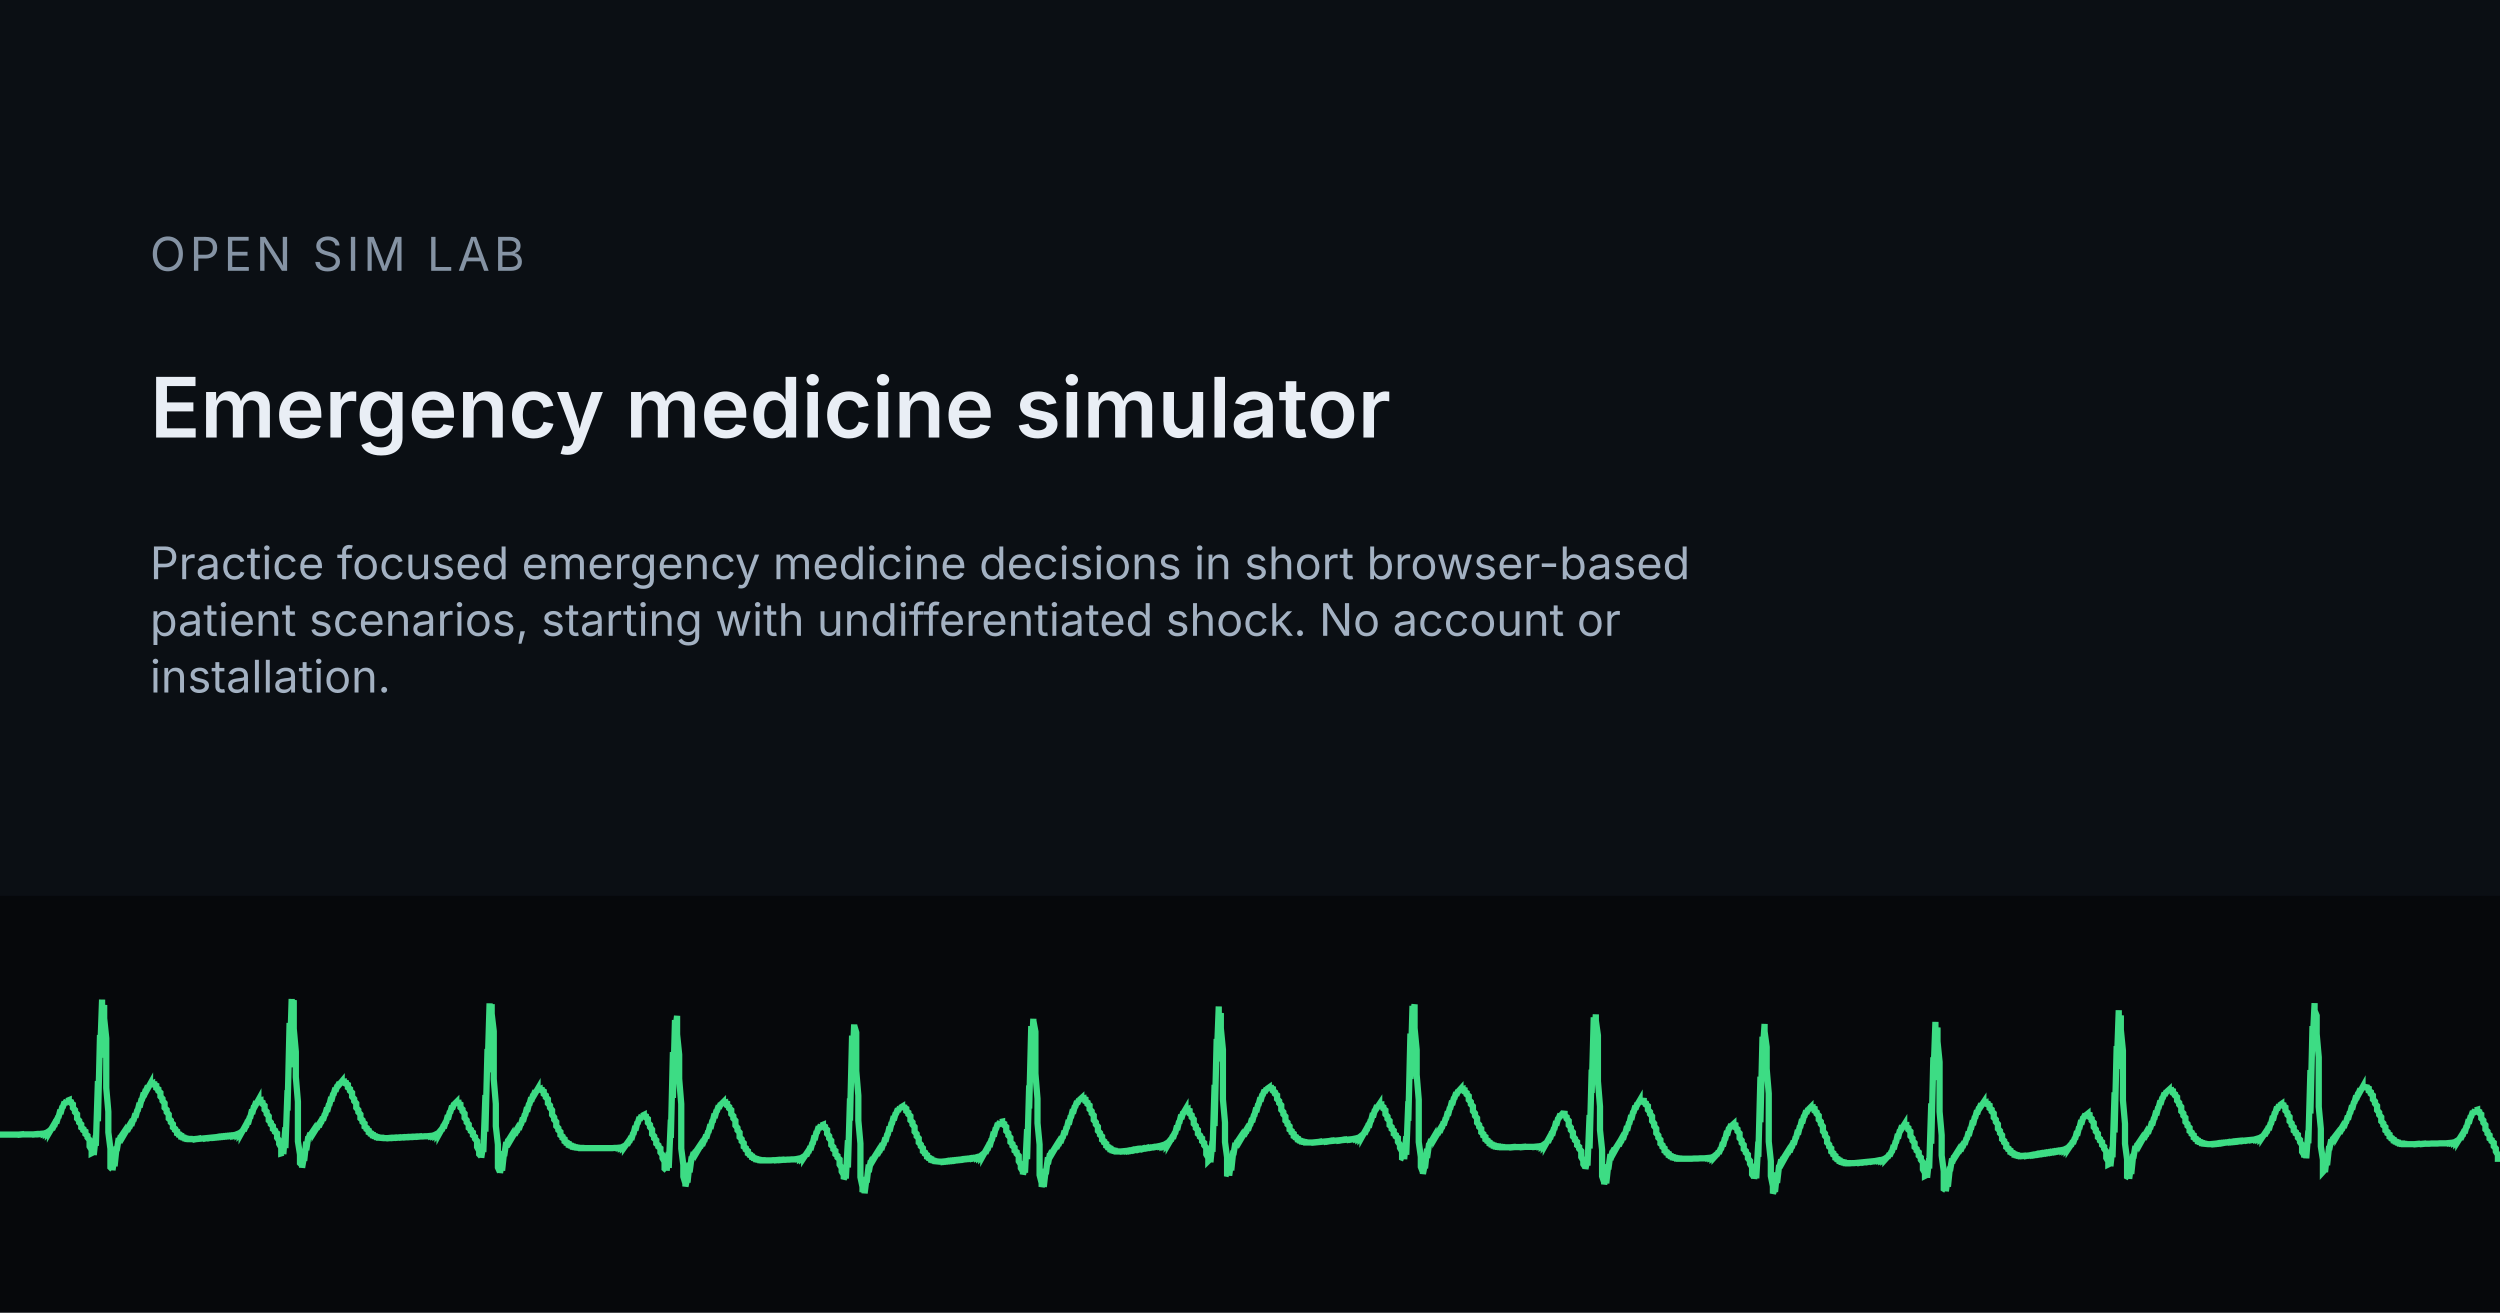
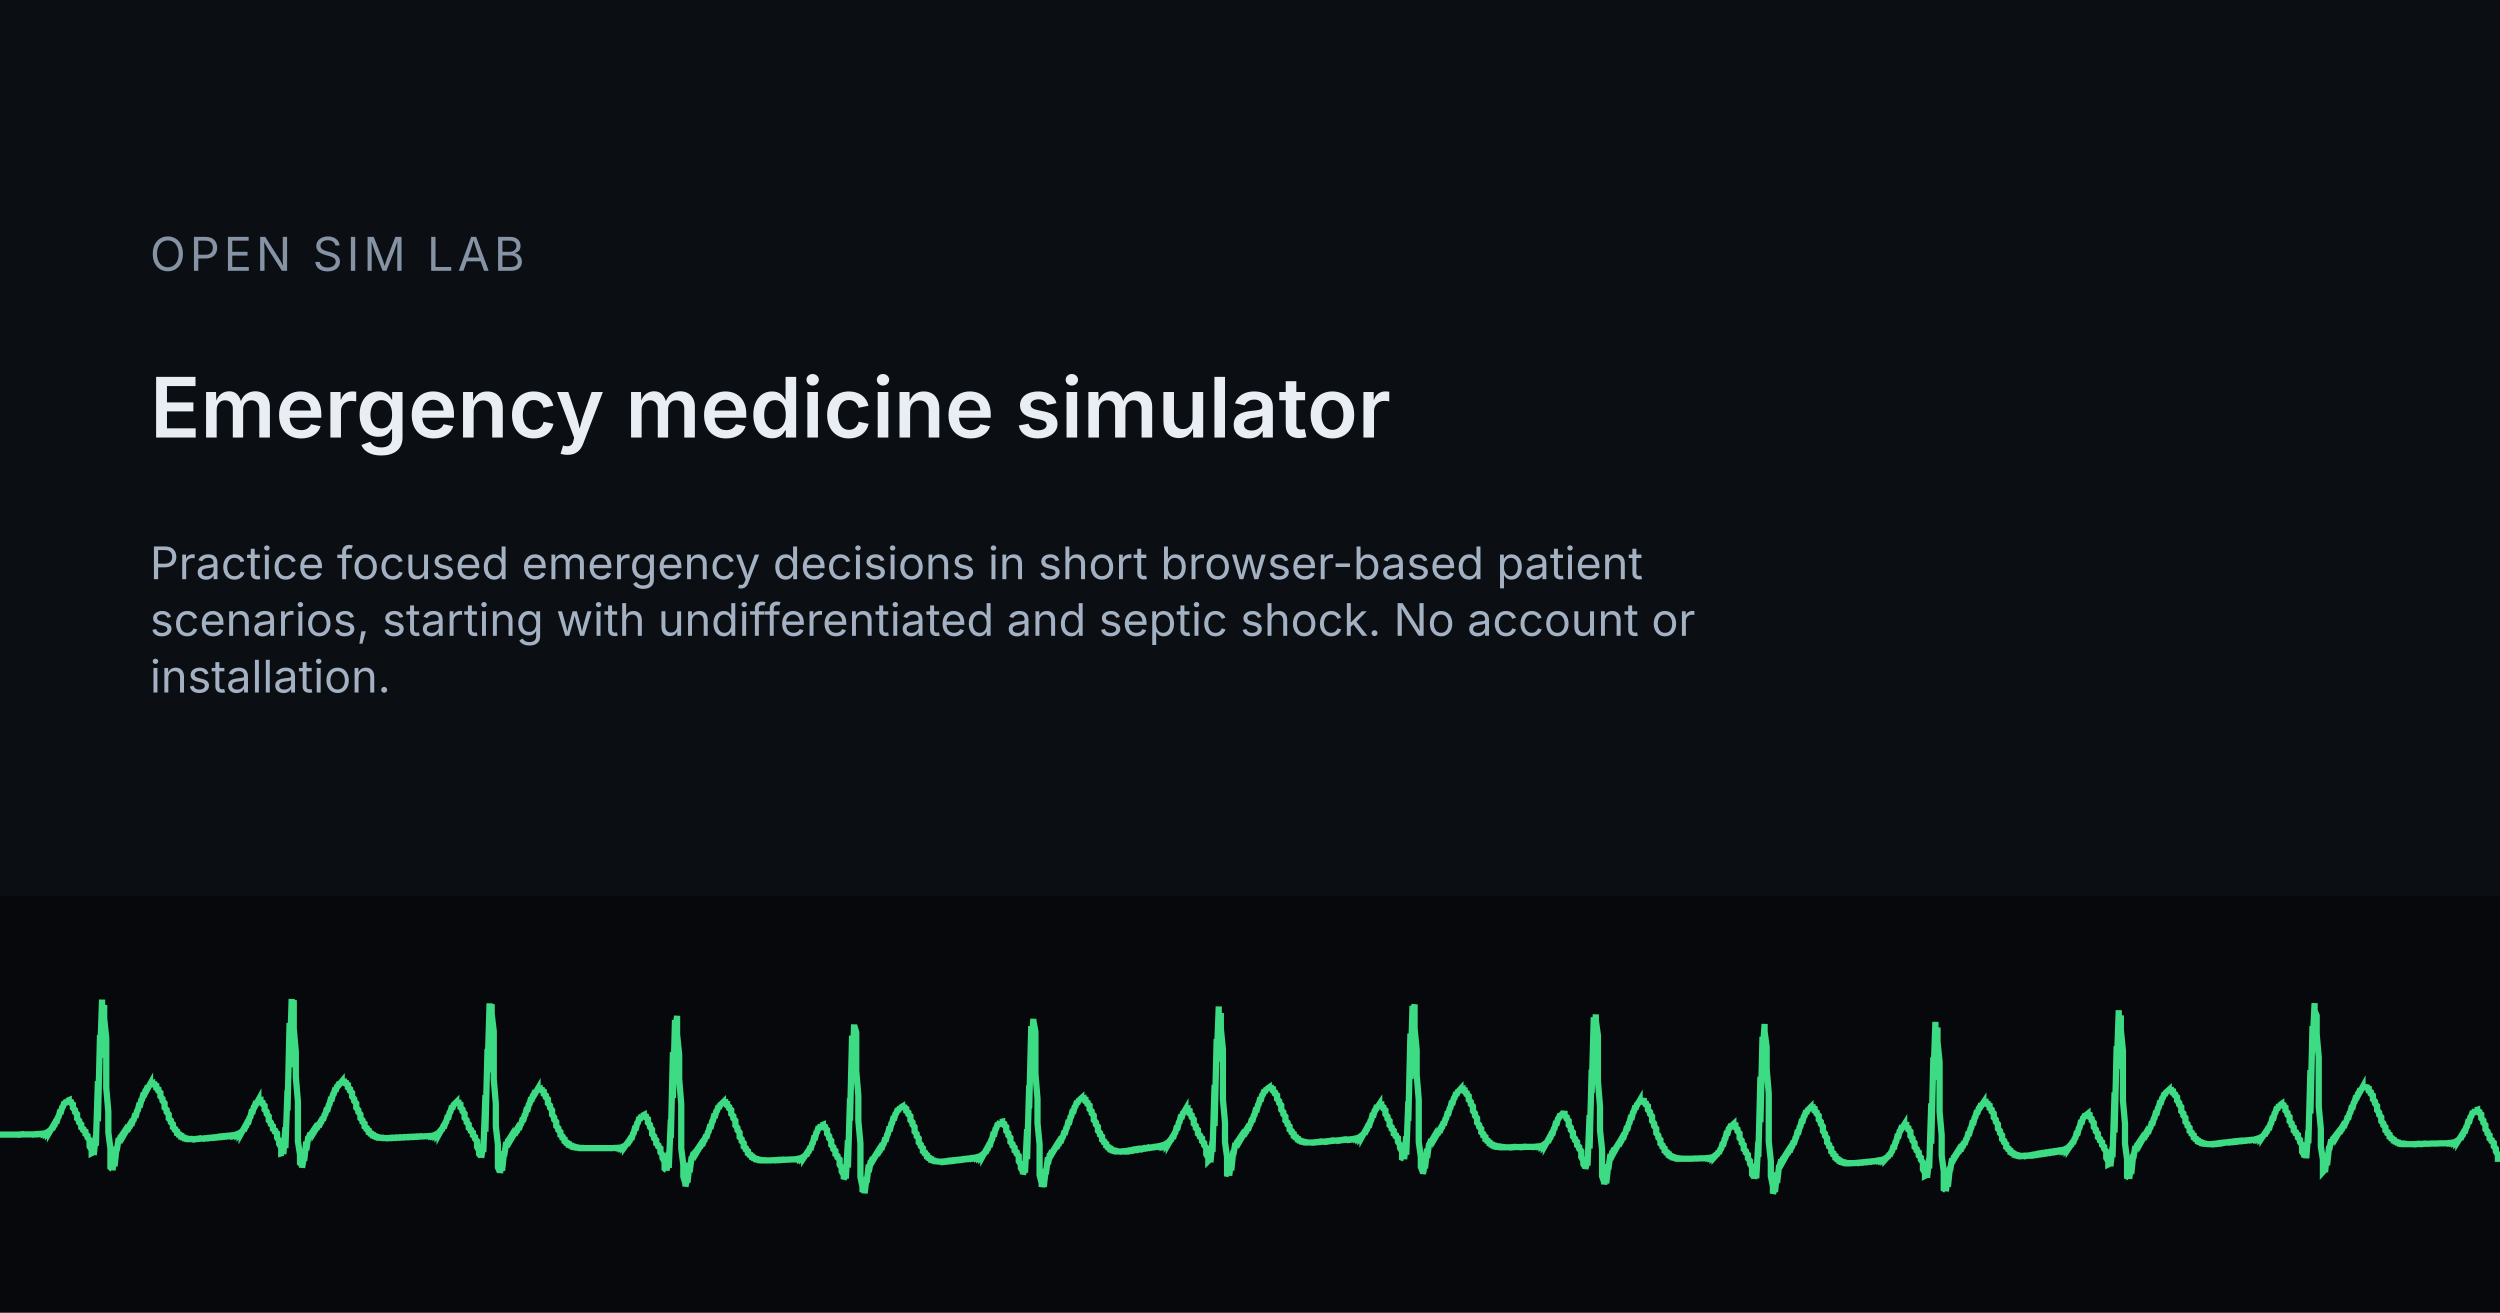
<svg xmlns="http://www.w3.org/2000/svg" width="1200" height="630" viewBox="0 0 1200 630">
  <rect width="1200" height="630" fill="#0B0F14" />
  <rect x="0" y="430" width="1200" height="200" fill="#06080B" />
  <g transform="translate(0 455)">
    <path d="M0 89.6 L0 89.6 L1 89.6 L1 89.6 L2 89.6 L2 89.6 L3 89.6 L3 89.6 L4 89.6 L4 89.6 L5 89.6 L5 89.6 L6 89.6 L6 89.6 L7 89.6 L7 89.6 L8 89.6 L8 89.6 L9 89.6 L9 89.6 L10 89.5 L10 89.6 L11 89.5 L11 89.5 L12 89.5 L12 89.5 L13 89.5 L13 89.5 L14 89.5 L14 89.5 L15 89.5 L15 89.5 L16 89.5 L16 89.5 L17 89.4 L17 89.5 L18 89.4 L18 89.4 L19 89.3 L19 89.4 L20 89.3 L20 89.3 L21 89.1 L21 89.2 L22 88.8 L22 89.0 L23 88.3 L23 88.7 L24 87.6 L24 88.0 L25 86.3 L25 87.2 L26 85.0 L26 85.7 L27 82.6 L27 84.2 L28 80.7 L28 81.6 L29 77.7 L29 79.7 L30 75.9 L30 76.8 L31 73.9 L31 75.1 L32 73.2 L32 73.5 L33 73.1 L33 73.5 L34 73.9 L34 74.4 L35 75.1 L35 76.8 L36 77.8 L36 78.8 L37 79.8 L37 81.9 L38 82.9 L38 83.8 L39 84.7 L39 86.2 L40 86.9 L40 87.5 L41 88.1 L41 89.3 L42 90.1 L42 91.0 L43 92.2 L43 95.3 L44 97.0 L44 98.5 L45 98.0 L45 99.4 L46 90.1 L46 95.0 L47 63.9 L47 83.2 L48 41.8 L48 52.7 L49 24.8 L49 32.7 L50 27.4 L50 33.8 L51 43.4 L51 67.2 L52 78.6 L52 88.5 L53 96.4 L53 105.3 L54 106.3 L54 106.7 L55 99.9 L55 104.8 L56 95.3 L56 97.4 L57 91.3 L57 93.5 L58 90.2 L58 90.7 L59 89.2 L59 89.8 L60 88.4 L60 88.8 L61 87.1 L61 88.0 L62 85.9 L62 86.5 L63 83.9 L63 85.3 L64 82.2 L64 83.1 L65 79.5 L65 81.4 L66 77.5 L66 78.5 L67 74.4 L67 76.5 L68 72.3 L68 73.4 L69 69.5 L69 71.4 L70 67.9 L70 68.7 L71 66.2 L71 67.3 L72 65.5 L72 65.7 L73 65.2 L73 65.3 L74 65.4 L74 65.7 L75 66.1 L75 67.2 L76 67.8 L76 68.6 L77 69.5 L77 71.3 L78 72.4 L78 73.4 L79 74.5 L79 76.7 L80 77.7 L80 78.8 L81 79.9 L81 81.9 L82 82.8 L82 83.7 L83 84.6 L83 86.1 L84 86.8 L84 87.4 L85 88.0 L85 89.0 L86 89.4 L86 89.8 L87 90.1 L87 90.7 L88 90.9 L88 91.1 L89 91.3 L89 91.5 L90 91.6 L90 91.7 L91 91.7 L91 91.8 L92 91.8 L92 91.8 L93 91.8 L93 91.8 L94 91.7 L94 91.8 L95 91.6 L95 91.7 L96 91.6 L96 91.6 L97 91.5 L97 91.5 L98 91.4 L98 91.4 L99 91.3 L99 91.4 L100 91.2 L100 91.2 L101 91.1 L101 91.2 L102 91.0 L102 91.0 L103 90.9 L103 91.0 L104 90.8 L104 90.9 L105 90.7 L105 90.8 L106 90.6 L106 90.7 L107 90.5 L107 90.6 L108 90.4 L108 90.5 L109 90.3 L109 90.4 L110 90.2 L110 90.3 L111 90.1 L111 90.2 L112 90.0 L112 90.1 L113 89.7 L113 89.9 L114 89.5 L114 89.6 L115 88.9 L115 89.3 L116 88.2 L116 88.6 L117 86.8 L117 87.8 L118 85.4 L118 86.1 L119 82.8 L119 84.6 L120 80.8 L120 81.8 L121 77.6 L121 79.7 L122 75.7 L122 76.6 L123 73.7 L123 74.9 L124 73.1 L124 73.3 L125 73.1 L125 73.7 L126 74.2 L126 74.9 L127 75.7 L127 77.6 L128 78.6 L128 79.7 L129 80.8 L129 82.8 L130 83.8 L130 84.6 L131 85.5 L131 86.9 L132 87.6 L132 88.3 L133 89.0 L133 91.1 L134 92.5 L134 94.1 L135 95.8 L135 98.6 L136 98.3 L136 99.0 L137 86.1 L137 96.1 L138 68.3 L138 78.1 L139 36.0 L139 57.3 L140 24.5 L140 28.4 L141 25.1 L141 38.8 L142 49.9 L142 62.0 L143 73.8 L143 92.9 L144 99.2 L144 103.3 L145 104.3 L145 105.5 L146 99.7 L146 102.2 L147 93.0 L147 97.1 L148 90.5 L148 91.6 L149 88.9 L149 89.8 L150 88.3 L150 88.6 L151 87.3 L151 88.0 L152 86.4 L152 86.9 L153 84.8 L153 85.9 L154 83.5 L154 84.2 L155 81.2 L155 82.8 L156 79.5 L156 80.4 L157 76.7 L157 78.6 L158 74.7 L158 75.7 L159 71.6 L159 73.6 L160 69.7 L160 70.7 L161 67.2 L161 68.9 L162 65.9 L162 66.5 L163 64.6 L163 65.4 L164 64.2 L164 64.3 L165 64.2 L165 64.4 L166 64.7 L166 65.2 L167 65.7 L167 67.0 L168 67.7 L168 68.6 L169 69.5 L169 71.4 L170 72.5 L170 73.5 L171 74.6 L171 76.7 L172 77.8 L172 78.8 L173 79.9 L173 81.8 L174 82.7 L174 83.5 L175 84.3 L175 85.8 L176 86.4 L176 87.0 L177 87.6 L177 88.5 L178 88.9 L178 89.3 L179 89.6 L179 90.1 L180 90.3 L180 90.5 L181 90.7 L181 90.9 L182 91.0 L182 91.1 L183 91.1 L183 91.2 L184 91.3 L184 91.3 L185 91.3 L185 91.3 L186 91.3 L186 91.3 L187 91.2 L187 91.3 L188 91.2 L188 91.2 L189 91.1 L189 91.2 L190 91.1 L190 91.1 L191 91.0 L191 91.1 L192 91.0 L192 91.0 L193 90.9 L193 91.0 L194 90.9 L194 90.9 L195 90.8 L195 90.9 L196 90.8 L196 90.8 L197 90.7 L197 90.8 L198 90.7 L198 90.7 L199 90.6 L199 90.7 L200 90.6 L200 90.6 L201 90.5 L201 90.6 L202 90.5 L202 90.5 L203 90.5 L203 90.5 L204 90.4 L204 90.4 L205 90.4 L205 90.4 L206 90.3 L206 90.3 L207 90.2 L207 90.3 L208 90.0 L208 90.1 L209 89.6 L209 89.9 L210 89.2 L210 89.4 L211 88.2 L211 88.9 L212 87.1 L212 87.7 L213 85.0 L213 86.5 L214 83.3 L214 84.2 L215 80.3 L215 82.3 L216 78.3 L216 79.3 L217 75.8 L217 77.4 L218 74.6 L218 75.1 L219 74.1 L219 74.3 L220 74.3 L220 74.6 L221 75.1 L221 76.6 L222 77.5 L222 78.4 L223 79.5 L223 81.6 L224 82.7 L224 83.7 L225 84.7 L225 86.4 L226 87.2 L226 87.9 L227 88.6 L227 89.9 L228 90.7 L228 91.6 L229 92.7 L229 95.6 L230 97.4 L230 99.0 L231 100.1 L231 100.7 L232 94.1 L232 98.0 L233 70.6 L233 88.2 L234 48.5 L234 59.7 L235 26.6 L235 38.3 L236 27.0 L236 31.6 L237 40.0 L237 63.0 L238 74.9 L238 85.6 L239 94.4 L239 105.4 L240 107.6 L240 108.0 L241 102.4 L241 106.9 L242 97.6 L242 99.9 L243 93.2 L243 95.7 L244 91.9 L244 92.5 L245 90.9 L245 91.5 L246 90.2 L246 90.6 L247 88.9 L247 89.8 L248 87.8 L248 88.4 L249 85.8 L249 87.2 L250 84.2 L250 85.0 L251 81.5 L251 83.4 L252 79.6 L252 80.6 L253 76.5 L253 78.6 L254 74.5 L254 75.5 L255 71.8 L255 73.6 L256 70.2 L256 71.0 L257 68.5 L257 69.6 L258 67.9 L258 68.2 L259 67.8 L259 67.9 L260 68.1 L260 68.4 L261 68.9 L261 70.1 L262 70.8 L262 71.7 L263 72.6 L263 74.6 L264 75.6 L264 76.7 L265 77.9 L265 80.1 L266 81.3 L266 82.4 L267 83.5 L267 85.5 L268 86.5 L268 87.4 L269 88.3 L269 89.8 L270 90.5 L270 91.2 L271 91.8 L271 92.8 L272 93.3 L272 93.7 L273 94.0 L273 94.6 L274 94.8 L274 95.0 L275 95.2 L275 95.5 L276 95.6 L276 95.7 L277 95.8 L277 95.9 L278 96.0 L278 96.0 L279 96.0 L279 96.1 L280 96.1 L280 96.1 L281 96.1 L281 96.1 L282 96.1 L282 96.1 L283 96.1 L283 96.1 L284 96.1 L284 96.1 L285 96.1 L285 96.1 L286 96.1 L286 96.1 L287 96.1 L287 96.1 L288 96.1 L288 96.1 L289 96.1 L289 96.1 L290 96.1 L290 96.1 L291 96.1 L291 96.1 L292 96.1 L292 96.1 L293 96.1 L293 96.1 L294 96.1 L294 96.1 L295 96.0 L295 96.0 L296 96.0 L296 96.0 L297 95.9 L297 96.0 L298 95.8 L298 95.9 L299 95.4 L299 95.7 L300 94.9 L300 95.2 L301 93.8 L301 94.6 L302 92.7 L302 93.3 L303 90.5 L303 92.1 L304 88.6 L304 89.6 L305 85.5 L305 87.6 L306 83.5 L306 84.5 L307 81.2 L307 82.7 L308 80.3 L308 80.7 L309 80.2 L309 80.4 L310 80.8 L310 81.4 L311 82.1 L311 83.9 L312 84.9 L312 86.0 L313 87.2 L313 89.4 L314 90.4 L314 91.4 L315 92.3 L315 93.9 L316 94.7 L316 95.4 L317 96.2 L317 98.1 L318 99.4 L318 100.9 L319 102.6 L319 105.9 L320 106.8 L320 106.9 L321 98.0 L321 105.6 L322 82.4 L322 91.2 L323 50.0 L323 72.0 L324 34.6 L324 40.8 L325 32.6 L325 41.5 L326 51.2 L326 62.8 L327 74.9 L327 96.3 L328 104.2 L328 109.8 L329 113.1 L329 114.5 L330 110.3 L330 112.6 L331 103.1 L331 107.7 L332 100.2 L332 101.4 L333 98.1 L333 99.3 L334 97.4 L334 97.8 L335 96.3 L335 97.1 L336 95.4 L336 95.9 L337 93.6 L337 94.9 L338 92.2 L338 92.9 L339 89.7 L339 91.4 L340 87.8 L340 88.7 L341 84.7 L341 86.8 L342 82.6 L342 83.7 L343 79.6 L343 81.6 L344 77.8 L344 78.7 L345 75.7 L345 77.0 L346 74.7 L346 75.2 L347 74.2 L347 74.4 L348 74.2 L348 74.4 L349 74.7 L349 75.6 L350 76.3 L350 77.0 L351 77.8 L351 79.7 L352 80.7 L352 81.8 L353 82.9 L353 85.2 L354 86.4 L354 87.5 L355 88.6 L355 90.8 L356 91.8 L356 92.8 L357 93.7 L357 95.4 L358 96.1 L358 96.8 L359 97.5 L359 98.6 L360 99.1 L360 99.5 L361 99.9 L361 100.5 L362 100.8 L362 101.0 L363 101.2 L363 101.5 L364 101.6 L364 101.7 L365 101.8 L365 101.9 L366 101.9 L366 102.0 L367 102.0 L367 102.0 L368 102.0 L368 102.0 L369 102.0 L369 102.0 L370 102.0 L370 102.0 L371 101.9 L371 101.9 L372 101.9 L372 101.9 L373 101.8 L373 101.9 L374 101.8 L374 101.8 L375 101.7 L375 101.8 L376 101.7 L376 101.7 L377 101.7 L377 101.7 L378 101.6 L378 101.6 L379 101.6 L379 101.6 L380 101.5 L380 101.5 L381 101.5 L381 101.5 L382 101.4 L382 101.4 L383 101.2 L383 101.3 L384 101.1 L384 101.2 L385 100.6 L385 100.9 L386 100.1 L386 100.4 L387 98.9 L387 99.8 L388 97.7 L388 98.3 L389 95.3 L389 97.0 L390 93.3 L390 94.3 L391 90.1 L391 92.2 L392 88.0 L392 89.0 L393 85.7 L393 87.1 L394 85.0 L394 85.3 L395 84.9 L395 85.3 L396 85.8 L396 86.5 L397 87.3 L397 89.2 L398 90.3 L398 91.4 L399 92.5 L399 94.6 L400 95.6 L400 96.6 L401 97.4 L401 99.0 L402 99.8 L402 100.6 L403 101.5 L403 104.0 L404 105.6 L404 107.3 L405 109.0 L405 111.0 L406 108.9 L406 110.7 L407 92.3 L407 105.4 L408 72.2 L408 82.9 L409 42.1 L409 60.9 L410 36.7 L410 37.2 L411 40.6 L411 59.0 L412 70.9 L412 82.9 L413 93.9 L413 110.0 L414 114.7 L414 117.2 L415 115.0 L415 117.8 L416 110.0 L416 112.6 L417 104.0 L417 107.6 L418 102.1 L418 102.9 L419 100.7 L419 101.5 L420 99.9 L420 100.3 L421 98.6 L421 99.5 L422 97.5 L422 98.1 L423 95.5 L423 96.9 L424 93.8 L424 94.7 L425 91.1 L425 93.0 L426 89.0 L426 90.1 L427 85.8 L427 88.0 L428 83.7 L428 84.8 L429 80.8 L429 82.7 L430 79.1 L430 79.9 L431 77.2 L431 78.4 L432 76.5 L432 76.8 L433 76.2 L433 76.3 L434 76.5 L434 76.7 L435 77.2 L435 78.3 L436 79.0 L436 79.8 L437 80.7 L437 82.7 L438 83.7 L438 84.8 L439 85.9 L439 88.2 L440 89.3 L440 90.4 L441 91.4 L441 93.4 L442 94.4 L442 95.2 L443 96.1 L443 97.6 L444 98.2 L444 98.8 L445 99.4 L445 100.3 L446 100.7 L446 101.0 L447 101.3 L447 101.8 L448 102.0 L448 102.1 L449 102.3 L449 102.4 L450 102.5 L450 102.5 L451 102.6 L451 102.6 L452 102.6 L452 102.6 L453 102.5 L453 102.6 L454 102.4 L454 102.5 L455 102.3 L455 102.4 L456 102.2 L456 102.3 L457 102.1 L457 102.2 L458 102.0 L458 102.1 L459 101.9 L459 102.0 L460 101.8 L460 101.8 L461 101.6 L461 101.7 L462 101.5 L462 101.6 L463 101.4 L463 101.5 L464 101.3 L464 101.3 L465 101.1 L465 101.2 L466 101.0 L466 101.1 L467 100.9 L467 101.0 L468 100.7 L468 100.8 L469 100.5 L469 100.7 L470 100.2 L470 100.4 L471 99.6 L471 100.1 L472 99.0 L472 99.4 L473 97.6 L473 98.6 L474 96.3 L474 97.0 L475 93.7 L475 95.5 L476 91.6 L476 92.6 L477 88.3 L477 90.5 L478 86.3 L478 87.2 L479 84.1 L479 85.4 L480 83.4 L480 83.6 L481 83.4 L481 83.9 L482 84.4 L482 85.1 L483 85.9 L483 87.9 L484 88.9 L484 90.0 L485 91.1 L485 93.2 L486 94.1 L486 95.0 L487 95.8 L487 97.3 L488 98.0 L488 98.8 L489 99.8 L489 102.4 L490 104.0 L490 105.7 L491 107.3 L491 108.7 L492 105.6 L492 107.9 L493 87.0 L493 101.4 L494 66.0 L494 77.1 L495 37.5 L495 54.8 L496 34.0 L496 34.9 L497 40.2 L497 60.3 L498 72.4 L498 84.1 L499 94.4 L499 109.0 L500 112.9 L500 114.7 L501 111.2 L501 114.7 L502 106.1 L502 108.6 L503 100.5 L503 103.8 L504 98.7 L504 99.5 L505 97.4 L505 98.2 L506 96.6 L506 97.0 L507 95.3 L507 96.2 L508 94.2 L508 94.8 L509 92.2 L509 93.6 L510 90.6 L510 91.4 L511 87.8 L511 89.7 L512 85.8 L512 86.8 L513 82.6 L513 84.8 L514 80.5 L514 81.6 L515 77.5 L515 79.5 L516 75.7 L516 76.6 L517 73.6 L517 74.9 L518 72.7 L518 73.1 L519 72.2 L519 72.4 L520 72.2 L520 72.4 L521 72.7 L521 73.6 L522 74.2 L522 74.9 L523 75.6 L523 77.4 L524 78.4 L524 79.4 L525 80.4 L525 82.6 L526 83.7 L526 84.7 L527 85.8 L527 87.8 L528 88.8 L528 89.7 L529 90.5 L529 92.1 L530 92.8 L530 93.4 L531 94.0 L531 95.0 L532 95.5 L532 95.9 L533 96.2 L533 96.8 L534 97.0 L534 97.2 L535 97.3 L535 97.5 L536 97.6 L536 97.7 L537 97.7 L537 97.7 L538 97.7 L538 97.7 L539 97.6 L539 97.7 L540 97.6 L540 97.6 L541 97.4 L541 97.5 L542 97.3 L542 97.4 L543 97.1 L543 97.3 L544 97.0 L544 97.1 L545 96.8 L545 97.0 L546 96.7 L546 96.8 L547 96.6 L547 96.7 L548 96.4 L548 96.5 L549 96.3 L549 96.4 L550 96.1 L550 96.2 L551 96.0 L551 96.1 L552 95.9 L552 95.9 L553 95.7 L553 95.8 L554 95.6 L554 95.6 L555 95.4 L555 95.5 L556 95.3 L556 95.3 L557 95.0 L557 95.2 L558 94.9 L558 95.0 L559 94.4 L559 94.7 L560 94.0 L560 94.3 L561 93.1 L561 93.8 L562 92.1 L562 92.6 L563 90.1 L563 91.5 L564 88.4 L564 89.3 L565 85.3 L565 87.4 L566 83.1 L566 84.2 L567 80.1 L567 82.1 L568 78.7 L568 79.3 L569 77.6 L569 78.1 L570 77.6 L570 77.9 L571 78.2 L571 79.5 L572 80.3 L572 81.3 L573 82.3 L573 84.4 L574 85.4 L574 86.5 L575 87.4 L575 89.2 L576 90.0 L576 90.7 L577 91.4 L577 92.8 L578 93.6 L578 94.7 L579 95.9 L579 99.1 L580 100.8 L580 102.2 L581 101.2 L581 102.9 L582 92.7 L582 97.9 L583 65.7 L583 85.5 L584 43.7 L584 54.5 L585 28.1 L585 34.9 L586 31.3 L586 38.6 L587 48.8 L587 72.7 L588 83.8 L588 93.2 L589 100.5 L589 108.4 L590 108.6 L590 109.3 L591 101.8 L591 106.8 L592 97.3 L592 99.4 L593 93.6 L593 95.7 L594 92.5 L594 93.0 L595 91.5 L595 92.2 L596 90.7 L596 91.1 L597 89.4 L597 90.3 L598 88.2 L598 88.8 L599 86.1 L599 87.6 L600 84.5 L600 85.3 L601 81.8 L601 83.6 L602 79.8 L602 80.8 L603 76.7 L603 78.8 L604 74.7 L604 75.7 L605 71.8 L605 73.7 L606 70.1 L606 70.9 L607 68.2 L607 69.4 L608 67.4 L608 67.8 L609 67.1 L609 67.2 L610 67.2 L610 67.4 L611 67.7 L611 68.6 L612 69.3 L612 70.0 L613 70.7 L613 72.5 L614 73.5 L614 74.5 L615 75.5 L615 77.7 L616 78.8 L616 79.8 L617 80.9 L617 82.9 L618 83.8 L618 84.7 L619 85.6 L619 87.2 L620 87.9 L620 88.6 L621 89.2 L621 90.3 L622 90.7 L622 91.1 L623 91.5 L623 92.1 L624 92.4 L624 92.6 L625 92.8 L625 93.0 L626 93.1 L626 93.2 L627 93.3 L627 93.4 L628 93.4 L628 93.4 L629 93.4 L629 93.4 L630 93.4 L630 93.4 L631 93.3 L631 93.4 L632 93.3 L632 93.3 L633 93.1 L633 93.2 L634 93.1 L634 93.1 L635 93.0 L635 93.0 L636 92.9 L636 92.9 L637 92.8 L637 92.9 L638 92.7 L638 92.8 L639 92.6 L639 92.7 L640 92.6 L640 92.6 L641 92.5 L641 92.5 L642 92.4 L642 92.4 L643 92.3 L643 92.4 L644 92.2 L644 92.3 L645 92.1 L645 92.2 L646 92.1 L646 92.1 L647 92.0 L647 92.0 L648 91.9 L648 92.0 L649 91.8 L649 91.9 L650 91.7 L650 91.7 L651 91.4 L651 91.6 L652 91.2 L652 91.3 L653 90.5 L653 91.0 L654 89.9 L654 90.2 L655 88.4 L655 89.4 L656 87.0 L656 87.7 L657 84.4 L657 86.2 L658 82.4 L658 83.4 L659 79.3 L659 81.3 L660 77.5 L660 78.3 L661 75.6 L661 76.7 L662 75.2 L662 75.3 L663 75.2 L663 75.8 L664 76.4 L664 77.1 L665 77.9 L665 79.8 L666 80.9 L666 82.0 L667 83.0 L667 85.1 L668 86.0 L668 86.9 L669 87.7 L669 89.2 L670 89.8 L670 90.5 L671 91.2 L671 93.1 L672 94.5 L672 96.0 L673 97.7 L673 100.7 L674 101.1 L674 101.4 L675 90.4 L675 99.3 L676 73.6 L676 83.0 L677 41.1 L677 62.9 L678 27.8 L678 32.7 L679 27.1 L679 38.5 L680 49.0 L680 60.9 L681 72.9 L681 93.2 L682 100.3 L682 105.1 L683 107.7 L683 108.5 L684 103.4 L684 105.8 L685 96.4 L685 100.8 L686 93.7 L686 94.8 L687 91.9 L687 92.9 L688 91.2 L688 91.5 L689 90.1 L689 90.8 L690 89.1 L690 89.6 L691 87.3 L691 88.6 L692 85.9 L692 86.7 L693 83.4 L693 85.1 L694 81.5 L694 82.5 L695 78.5 L695 80.5 L696 76.4 L696 77.4 L697 73.4 L697 75.4 L698 71.6 L698 72.5 L699 69.4 L699 70.8 L700 68.4 L700 68.9 L701 67.8 L701 68.1 L702 67.8 L702 67.9 L703 68.2 L703 69.0 L704 69.6 L704 70.3 L705 71.1 L705 72.9 L706 73.9 L706 75.0 L707 76.0 L707 78.3 L708 79.4 L708 80.6 L709 81.7 L709 83.9 L710 84.9 L710 85.9 L711 86.8 L711 88.5 L712 89.3 L712 90.1 L713 90.7 L713 91.9 L714 92.4 L714 92.8 L715 93.3 L715 93.9 L716 94.2 L716 94.5 L717 94.7 L717 95.0 L718 95.1 L718 95.3 L719 95.3 L719 95.5 L720 95.5 L720 95.6 L721 95.6 L721 95.7 L722 95.7 L722 95.7 L723 95.7 L723 95.7 L724 95.7 L724 95.7 L725 95.7 L725 95.7 L726 95.6 L726 95.7 L727 95.6 L727 95.6 L728 95.6 L728 95.6 L729 95.6 L729 95.6 L730 95.6 L730 95.6 L731 95.5 L731 95.6 L732 95.5 L732 95.5 L733 95.5 L733 95.5 L734 95.5 L734 95.5 L735 95.5 L735 95.5 L736 95.5 L736 95.5 L737 95.4 L737 95.5 L738 95.4 L738 95.4 L739 95.2 L739 95.3 L740 95.0 L740 95.1 L741 94.4 L741 94.9 L742 93.8 L742 94.1 L743 92.3 L743 93.4 L744 90.9 L744 91.7 L745 88.3 L745 90.1 L746 86.2 L746 87.3 L747 83.2 L747 85.2 L748 81.4 L748 82.2 L749 79.7 L749 80.7 L750 79.5 L750 79.5 L751 79.6 L751 80.5 L752 81.2 L752 82.0 L753 83.0 L753 85.1 L754 86.2 L754 87.4 L755 88.5 L755 90.5 L756 91.5 L756 92.3 L757 93.1 L757 94.7 L758 95.5 L758 96.4 L759 97.5 L759 100.4 L760 102.1 L760 103.8 L761 105.3 L761 106.1 L762 101.4 L762 104.5 L763 80.2 L763 96.3 L764 58.4 L764 69.6 L765 33.3 L765 47.7 L766 31.9 L766 34.9 L767 42.0 L767 64.0 L768 76.1 L768 87.4 L769 96.9 L769 109.6 L770 112.5 L770 113.5 L771 108.9 L771 113.0 L772 103.9 L772 106.3 L773 99.0 L773 101.8 L774 97.5 L774 98.1 L775 96.2 L775 97.0 L776 95.4 L776 95.8 L777 94.0 L777 95.0 L778 92.7 L778 93.4 L779 90.4 L779 92.0 L780 88.6 L780 89.5 L781 85.6 L781 87.7 L782 83.5 L782 84.6 L783 80.3 L783 82.5 L784 78.3 L784 79.3 L785 75.8 L785 77.4 L786 74.5 L786 75.1 L787 73.4 L787 74.0 L788 73.3 L788 73.3 L789 73.4 L789 74.1 L790 74.6 L790 75.2 L791 75.9 L791 77.7 L792 78.7 L792 79.7 L793 80.8 L793 83.1 L794 84.3 L794 85.5 L795 86.7 L795 88.9 L796 90.0 L796 91.1 L797 92.1 L797 93.9 L798 94.7 L798 95.5 L799 96.2 L799 97.4 L800 97.9 L800 98.4 L801 98.8 L801 99.5 L802 99.8 L802 100.1 L803 100.3 L803 100.6 L804 100.7 L804 100.8 L805 100.9 L805 101.1 L806 101.1 L806 101.2 L807 101.2 L807 101.2 L808 101.2 L808 101.2 L809 101.2 L809 101.2 L810 101.2 L810 101.2 L811 101.2 L811 101.2 L812 101.2 L812 101.2 L813 101.1 L813 101.1 L814 101.1 L814 101.1 L815 101.1 L815 101.1 L816 101.0 L816 101.0 L817 101.0 L817 101.0 L818 101.0 L818 101.0 L819 100.9 L819 100.9 L820 100.8 L820 100.9 L821 100.7 L821 100.8 L822 100.4 L822 100.6 L823 99.8 L823 100.3 L824 99.2 L824 99.5 L825 97.6 L825 98.7 L826 96.1 L826 96.9 L827 93.3 L827 95.2 L828 91.1 L828 92.2 L829 87.9 L829 90.0 L830 86.1 L830 87.0 L831 84.7 L831 85.5 L832 84.6 L832 84.7 L833 85.0 L833 86.2 L834 87.0 L834 88.0 L835 89.0 L835 91.3 L836 92.4 L836 93.6 L837 94.6 L837 96.6 L838 97.5 L838 98.3 L839 99.2 L839 101.0 L840 102.2 L840 103.6 L841 105.2 L841 108.7 L842 110.1 L842 110.8 L843 105.6 L843 110.6 L844 93.0 L844 100.3 L845 61.8 L845 83.7 L846 42.6 L846 51.2 L847 36.5 L847 40.1 L848 47.6 L848 58.0 L849 69.9 L849 93.0 L850 102.3 L850 109.5 L851 114.4 L851 117.9 L852 115.3 L852 117.1 L853 107.8 L853 112.8 L854 104.2 L854 105.8 L855 101.6 L855 103.0 L856 100.7 L856 101.1 L857 99.5 L857 100.3 L858 98.5 L858 99.0 L859 96.7 L859 98.0 L860 95.2 L860 96.0 L861 92.6 L861 94.4 L862 90.6 L862 91.6 L863 87.4 L863 89.6 L864 85.3 L864 86.4 L865 82.2 L865 84.2 L866 80.3 L866 81.2 L867 78.1 L867 79.5 L868 77.2 L868 77.6 L869 76.6 L869 76.9 L870 76.7 L870 76.9 L871 77.2 L871 78.2 L872 78.9 L872 79.6 L873 80.5 L873 82.4 L874 83.4 L874 84.5 L875 85.7 L875 88.0 L876 89.1 L876 90.2 L877 91.3 L877 93.4 L878 94.4 L878 95.4 L879 96.2 L879 97.8 L880 98.5 L880 99.2 L881 99.8 L881 100.8 L882 101.2 L882 101.6 L883 101.9 L883 102.4 L884 102.6 L884 102.8 L885 102.9 L885 103.1 L886 103.2 L886 103.3 L887 103.3 L887 103.4 L888 103.4 L888 103.4 L889 103.3 L889 103.3 L890 103.3 L890 103.3 L891 103.2 L891 103.2 L892 103.1 L892 103.1 L893 103.0 L893 103.1 L894 102.9 L894 102.9 L895 102.8 L895 102.9 L896 102.7 L896 102.7 L897 102.6 L897 102.7 L898 102.5 L898 102.5 L899 102.4 L899 102.5 L900 102.3 L900 102.3 L901 102.1 L901 102.2 L902 102.0 L902 102.1 L903 101.8 L903 102.0 L904 101.5 L904 101.7 L905 101.0 L905 101.4 L906 100.3 L906 100.7 L907 98.8 L907 99.9 L908 97.5 L908 98.2 L909 94.7 L909 96.6 L910 92.6 L910 93.7 L911 89.3 L911 91.5 L912 87.3 L912 88.2 L913 85.3 L913 86.5 L914 84.9 L914 85.0 L915 85.0 L915 85.8 L916 86.4 L916 87.2 L917 88.1 L917 90.3 L918 91.4 L918 92.5 L919 93.6 L919 95.6 L920 96.5 L920 97.3 L921 98.1 L921 99.7 L922 100.6 L922 101.7 L923 103.0 L923 106.3 L924 108.0 L924 109.4 L925 108.9 L925 110.3 L926 101.0 L926 105.9 L927 74.6 L927 94.0 L928 52.5 L928 63.4 L929 35.5 L929 43.4 L930 38.2 L930 44.9 L931 54.8 L931 78.6 L932 89.9 L932 99.6 L933 107.2 L933 115.6 L934 116.2 L934 116.8 L935 109.6 L935 114.6 L936 105.0 L936 107.1 L937 101.1 L937 103.3 L938 99.9 L938 100.4 L939 98.8 L939 99.5 L940 97.9 L940 98.4 L941 96.4 L941 97.5 L942 95.1 L942 95.8 L943 92.9 L943 94.4 L944 91.1 L944 92.0 L945 88.2 L945 90.2 L946 86.1 L946 87.1 L947 82.8 L947 85.0 L948 80.8 L948 81.8 L949 78.0 L949 79.8 L950 76.4 L950 77.2 L951 74.8 L951 75.8 L952 74.3 L952 74.5 L953 74.2 L953 74.4 L954 74.7 L954 75.1 L955 75.6 L955 76.9 L956 77.6 L956 78.5 L957 79.4 L957 81.4 L958 82.4 L958 83.5 L959 84.6 L959 86.8 L960 87.8 L960 88.9 L961 89.9 L961 91.8 L962 92.6 L962 93.4 L963 94.2 L963 95.6 L964 96.2 L964 96.7 L965 97.2 L965 98.0 L966 98.3 L966 98.6 L967 98.9 L967 99.3 L968 99.4 L968 99.6 L969 99.7 L969 99.8 L970 99.8 L970 99.9 L971 99.8 L971 99.9 L972 99.8 L972 99.8 L973 99.7 L973 99.8 L974 99.6 L974 99.6 L975 99.4 L975 99.5 L976 99.3 L976 99.4 L977 99.1 L977 99.3 L978 99.0 L978 99.1 L979 98.8 L979 99.0 L980 98.7 L980 98.8 L981 98.5 L981 98.7 L982 98.4 L982 98.5 L983 98.2 L983 98.4 L984 98.1 L984 98.2 L985 97.9 L985 98.1 L986 97.8 L986 97.9 L987 97.6 L987 97.8 L988 97.5 L988 97.6 L989 97.3 L989 97.4 L990 97.1 L990 97.2 L991 96.7 L991 97.0 L992 96.3 L992 96.6 L993 95.5 L993 96.1 L994 94.6 L994 95.1 L995 92.7 L995 94.0 L996 91.0 L996 91.9 L997 88.0 L997 90.1 L998 85.8 L998 86.9 L999 82.7 L999 84.7 L1000 81.1 L1000 81.8 L1001 79.8 L1001 80.5 L1002 79.7 L1002 79.8 L1003 80.1 L1003 81.2 L1004 82.0 L1004 82.9 L1005 83.9 L1005 86.0 L1006 87.1 L1006 88.1 L1007 89.1 L1007 90.9 L1008 91.7 L1008 92.5 L1009 93.2 L1009 94.6 L1010 95.4 L1010 96.4 L1011 97.7 L1011 100.8 L1012 102.5 L1012 103.9 L1013 103.4 L1013 104.8 L1014 95.6 L1014 100.5 L1015 69.3 L1015 88.6 L1016 47.1 L1016 58.1 L1017 29.9 L1017 38.0 L1018 32.4 L1018 39.3 L1019 49.3 L1019 73.1 L1020 84.4 L1020 94.0 L1021 101.5 L1021 109.7 L1022 110.2 L1022 110.8 L1023 103.5 L1023 108.5 L1024 98.9 L1024 101.0 L1025 95.1 L1025 97.3 L1026 94.0 L1026 94.5 L1027 93.0 L1027 93.7 L1028 92.2 L1028 92.6 L1029 90.8 L1029 91.8 L1030 89.7 L1030 90.3 L1031 87.6 L1031 89.1 L1032 86.0 L1032 86.9 L1033 83.3 L1033 85.2 L1034 81.3 L1034 82.3 L1035 78.2 L1035 80.3 L1036 76.2 L1036 77.2 L1037 73.3 L1037 75.2 L1038 71.6 L1038 72.4 L1039 69.6 L1039 70.8 L1040 68.7 L1040 69.1 L1041 68.2 L1041 68.4 L1042 68.3 L1042 68.4 L1043 68.7 L1043 69.6 L1044 70.2 L1044 70.8 L1045 71.6 L1045 73.3 L1046 74.3 L1046 75.2 L1047 76.3 L1047 78.4 L1048 79.4 L1048 80.5 L1049 81.5 L1049 83.5 L1050 84.5 L1050 85.4 L1051 86.3 L1051 87.9 L1052 88.6 L1052 89.3 L1053 89.9 L1053 91.0 L1054 91.5 L1054 91.9 L1055 92.3 L1055 92.9 L1056 93.1 L1056 93.3 L1057 93.5 L1057 93.8 L1058 93.9 L1058 94.0 L1059 94.1 L1059 94.1 L1060 94.2 L1060 94.2 L1061 94.2 L1061 94.2 L1062 94.1 L1062 94.1 L1063 94.0 L1063 94.1 L1064 93.9 L1064 94.0 L1065 93.8 L1065 93.9 L1066 93.7 L1066 93.8 L1067 93.6 L1067 93.7 L1068 93.5 L1068 93.5 L1069 93.3 L1069 93.4 L1070 93.3 L1070 93.3 L1071 93.1 L1071 93.2 L1072 93.0 L1072 93.1 L1073 92.9 L1073 93.0 L1074 92.8 L1074 92.9 L1075 92.7 L1075 92.8 L1076 92.6 L1076 92.6 L1077 92.5 L1077 92.6 L1078 92.4 L1078 92.4 L1079 92.3 L1079 92.4 L1080 92.2 L1080 92.2 L1081 92.1 L1081 92.2 L1082 92.0 L1082 92.0 L1083 91.7 L1083 91.9 L1084 91.5 L1084 91.6 L1085 91.0 L1085 91.4 L1086 90.5 L1086 90.7 L1087 89.2 L1087 90.1 L1088 88.1 L1088 88.7 L1089 85.7 L1089 87.4 L1090 83.8 L1090 84.8 L1091 80.7 L1091 82.8 L1092 78.7 L1092 79.7 L1093 76.3 L1093 77.8 L1094 75.3 L1094 75.7 L1095 75.0 L1095 75.1 L1096 75.4 L1096 75.9 L1097 76.5 L1097 78.1 L1098 79.1 L1098 80.1 L1099 81.1 L1099 83.2 L1100 84.2 L1100 85.2 L1101 86.1 L1101 87.7 L1102 88.4 L1102 89.1 L1103 89.7 L1103 91.1 L1104 92.1 L1104 93.2 L1105 94.6 L1105 97.9 L1106 99.4 L1106 100.6 L1107 97.9 L1107 101.0 L1108 87.7 L1108 93.8 L1109 58.6 L1109 79.5 L1110 37.5 L1110 47.4 L1111 26.5 L1111 30.1 L1112 32.5 L1112 41.3 L1113 52.5 L1113 76.3 L1114 86.8 L1114 95.3 L1115 101.6 L1115 107.5 L1116 106.4 L1116 107.6 L1117 99.2 L1117 104.3 L1118 95.1 L1118 97.0 L1119 92.0 L1119 93.7 L1120 91.1 L1120 91.5 L1121 90.2 L1121 90.8 L1122 89.4 L1122 89.8 L1123 88.1 L1123 89.0 L1124 86.9 L1124 87.5 L1125 84.9 L1125 86.3 L1126 83.3 L1126 84.1 L1127 80.6 L1127 82.4 L1128 78.6 L1128 79.6 L1129 75.6 L1129 77.6 L1130 73.6 L1130 74.6 L1131 70.9 L1131 72.7 L1132 69.4 L1132 70.1 L1133 67.6 L1133 68.7 L1134 66.9 L1134 67.2 L1135 66.7 L1135 66.7 L1136 66.9 L1136 67.1 L1137 67.5 L1137 68.6 L1138 69.2 L1138 70.0 L1139 70.8 L1139 72.7 L1140 73.7 L1140 74.7 L1141 75.8 L1141 77.9 L1142 79.0 L1142 80.1 L1143 81.2 L1143 83.2 L1144 84.2 L1144 85.1 L1145 86.0 L1145 87.6 L1146 88.3 L1146 89.0 L1147 89.6 L1147 90.7 L1148 91.2 L1148 91.6 L1149 92.0 L1149 92.6 L1150 92.9 L1150 93.1 L1151 93.3 L1151 93.6 L1152 93.8 L1152 93.9 L1153 93.9 L1153 94.1 L1154 94.1 L1154 94.2 L1155 94.2 L1155 94.2 L1156 94.2 L1156 94.2 L1157 94.2 L1157 94.2 L1158 94.2 L1158 94.2 L1159 94.2 L1159 94.2 L1160 94.1 L1160 94.2 L1161 94.1 L1161 94.1 L1162 94.1 L1162 94.1 L1163 94.0 L1163 94.1 L1164 94.0 L1164 94.0 L1165 94.0 L1165 94.0 L1166 94.0 L1166 94.0 L1167 93.9 L1167 93.9 L1168 93.9 L1168 93.9 L1169 93.9 L1169 93.9 L1170 93.9 L1170 93.9 L1171 93.8 L1171 93.8 L1172 93.8 L1172 93.8 L1173 93.8 L1173 93.8 L1174 93.8 L1174 93.8 L1175 93.7 L1175 93.7 L1176 93.6 L1176 93.7 L1177 93.5 L1177 93.6 L1178 93.3 L1178 93.4 L1179 92.8 L1179 93.2 L1180 92.2 L1180 92.5 L1181 90.9 L1181 91.9 L1182 89.7 L1182 90.3 L1183 87.3 L1183 88.9 L1184 85.3 L1184 86.3 L1185 82.3 L1185 84.3 L1186 80.5 L1186 81.4 L1187 78.4 L1187 79.7 L1188 77.8 L1188 78.0 L1189 77.7 L1189 78.1 L1190 78.6 L1190 79.2 L1191 79.9 L1191 81.8 L1192 82.8 L1192 83.9 L1193 85.0 L1193 87.1 L1194 88.1 L1194 89.1 L1195 89.9 L1195 91.5 L1196 92.2 L1196 92.8 L1197 93.5 L1197 95.2 L1198 96.3 L1198 97.7 L1199 99.3 L1199 102.7" fill="none" stroke="#3DDC84" stroke-width="3" />
  </g>
  <text x="72" y="130" font-family="Inter, system-ui, sans-serif" font-size="22.4" letter-spacing="2" fill="#8593A4">OPEN SIM LAB</text>
  <text x="72" y="210" font-family="Inter, system-ui, sans-serif" font-size="40" font-weight="600" fill="#E9EEF5">Emergency medicine simulator</text>
-   <text x="72" y="278" font-family="Inter, system-ui, sans-serif" font-size="21.6" fill="#A3B1C2">Practice focused emergency medicine decisions in short browser-based</text>
-   <text x="72" y="305.2" font-family="Inter, system-ui, sans-serif" font-size="21.6" fill="#A3B1C2">patient scenarios, starting with undifferentiated shock. No account or</text>
+   <text x="72" y="278" font-family="Inter, system-ui, sans-serif" font-size="21.6" fill="#A3B1C2">Practice focused emergency decisions in short browser-based patient</text>
+   <text x="72" y="305.2" font-family="Inter, system-ui, sans-serif" font-size="21.6" fill="#A3B1C2">scenarios, starting with undifferentiated and septic shock. No account or</text>
  <text x="72" y="332.4" font-family="Inter, system-ui, sans-serif" font-size="21.6" fill="#A3B1C2">installation.</text>
</svg>
